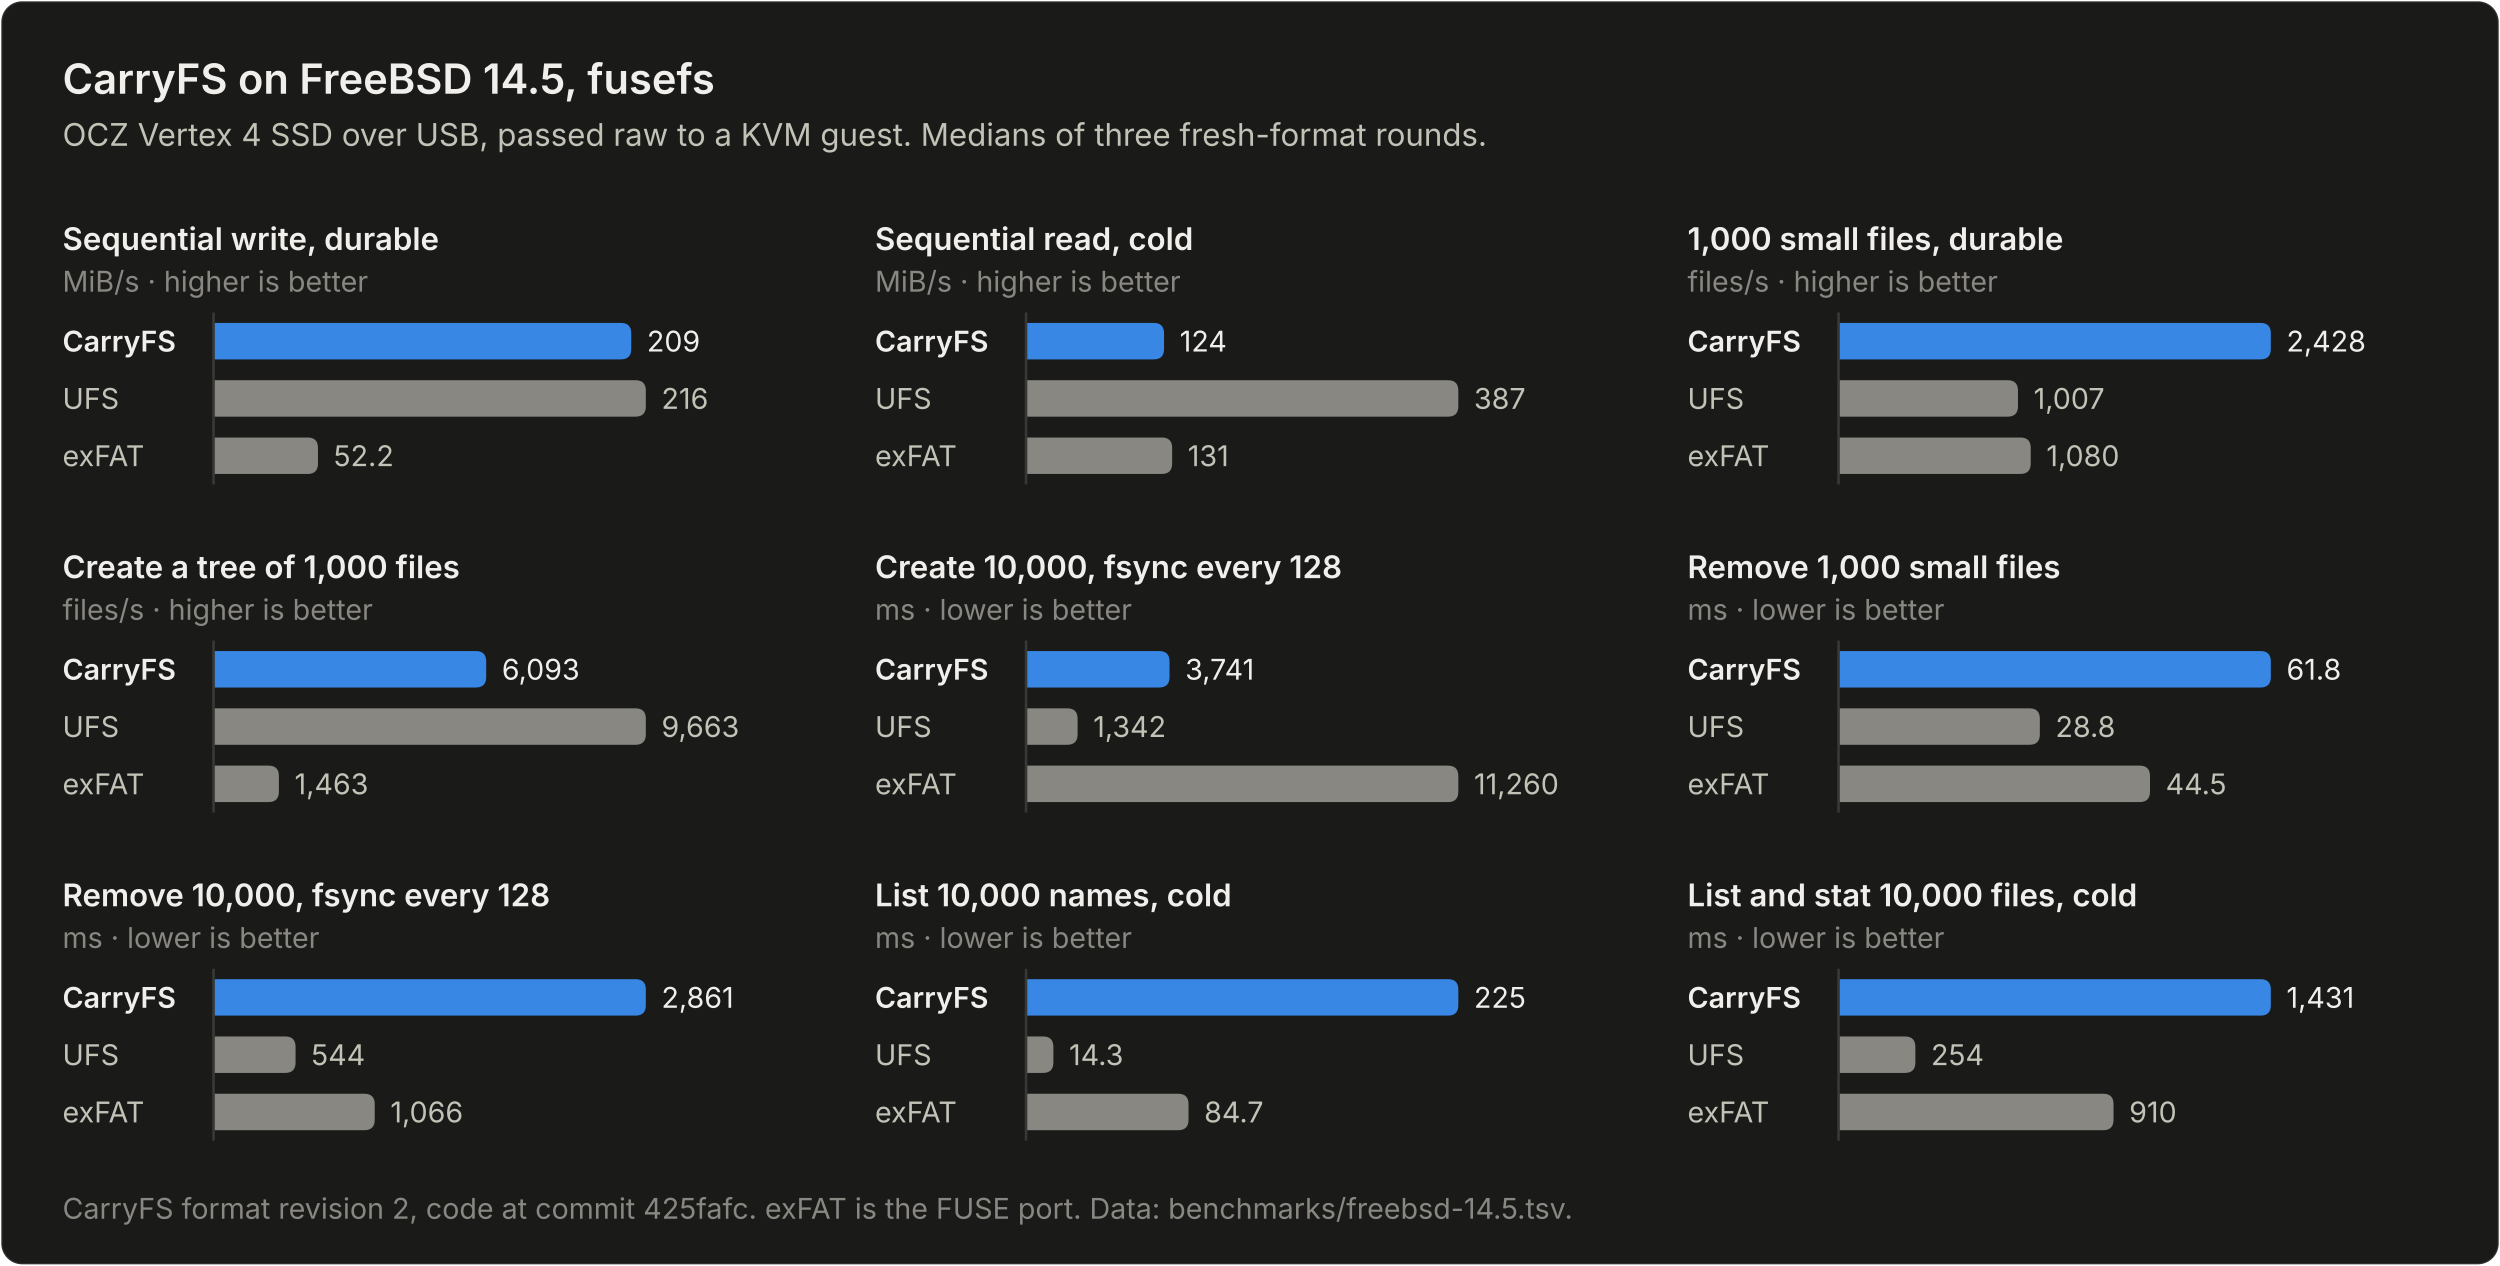
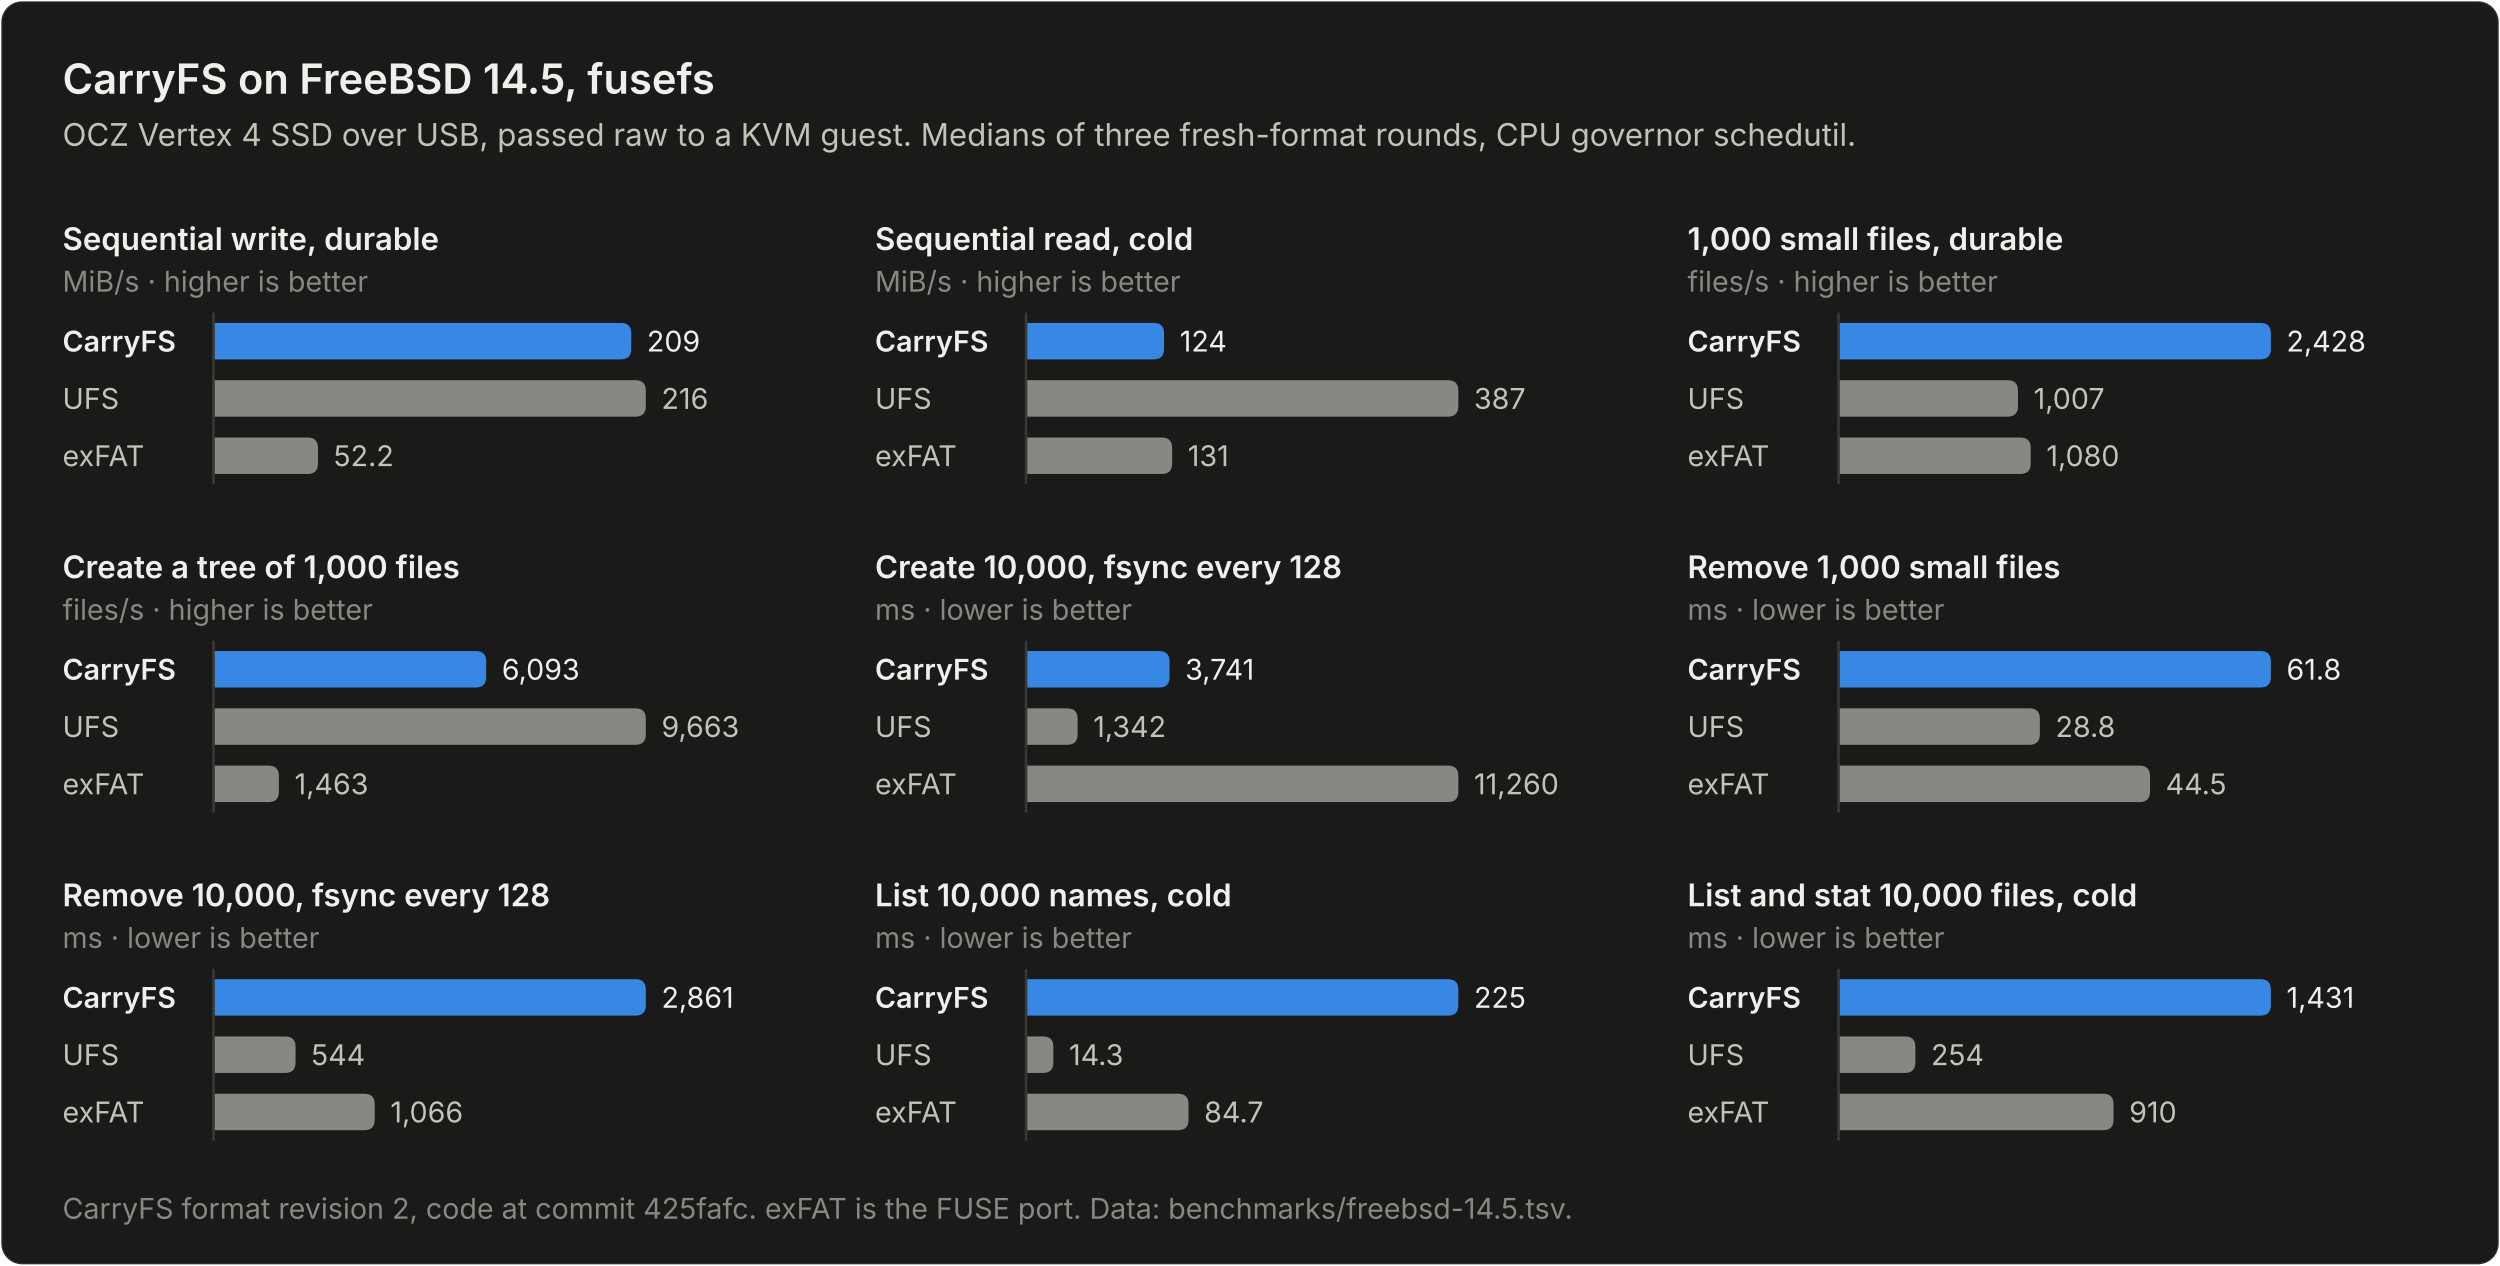
<svg xmlns="http://www.w3.org/2000/svg" viewBox="0 0 960 486" width="960" height="486" role="img" font-family="system-ui, -apple-system, 'Segoe UI', sans-serif">
  <rect x="0.5" y="0.5" width="959" height="485" rx="8" fill="#1a1a19" stroke="rgba(255,255,255,0.10)" />
  <text x="24.0" y="36.0" font-size="16" font-weight="600" text-anchor="start" fill="#f0efec">CarryFS on FreeBSD 14.5, fusefs</text>
-   <text x="24.0" y="56.0" font-size="12" font-weight="400" text-anchor="start" fill="#c3c2b7">OCZ Vertex 4 SSD over USB, passed raw to a KVM guest. Medians of three fresh-format rounds.</text>
+   <text x="24.0" y="56.0" font-size="12" font-weight="400" text-anchor="start" fill="#c3c2b7">OCZ Vertex 4 SSD over USB, passed raw to a KVM guest. Medians of three fresh-format rounds, CPU governor schedutil.</text>
  <text x="24.0" y="96.0" font-size="12" font-weight="600" text-anchor="start" fill="#f0efec">Sequential write, durable</text>
  <text x="24.0" y="112.0" font-size="11" font-weight="400" text-anchor="start" fill="#898781">MiB/s · higher is better</text>
  <text x="24.0" y="135.0" font-size="11" font-weight="600" text-anchor="start" fill="#f0efec">CarryFS</text>
  <path fill="#3987e5" d="M82.0,124.0H238.4Q242.4,124.0 242.4,128.0V134.0Q242.4,138.0 238.4,138.0H82.0Z" />
  <text x="248.4" y="135.0" font-size="11" font-weight="400" text-anchor="start" fill="#f0efec">209</text>
  <text x="24.0" y="157.0" font-size="11" font-weight="400" text-anchor="start" fill="#c3c2b7">UFS</text>
  <path fill="#898781" d="M82.0,146.0H244.0Q248.0,146.0 248.0,150.0V156.0Q248.0,160.0 244.0,160.0H82.0Z" />
  <text x="254.0" y="157.0" font-size="11" font-weight="400" text-anchor="start" fill="#c3c2b7">216</text>
  <text x="24.0" y="179.0" font-size="11" font-weight="400" text-anchor="start" fill="#c3c2b7">exFAT</text>
  <path fill="#898781" d="M82.0,168.0H118.1Q122.1,168.0 122.1,172.0V178.0Q122.1,182.0 118.1,182.0H82.0Z" />
  <text x="128.1" y="179.0" font-size="11" font-weight="400" text-anchor="start" fill="#c3c2b7">52.2</text>
  <line x1="82.0" x2="82.0" y1="120.0" y2="186.0" stroke="#383835" />
  <text x="336.0" y="96.0" font-size="12" font-weight="600" text-anchor="start" fill="#f0efec">Sequential read, cold</text>
  <text x="336.0" y="112.0" font-size="11" font-weight="400" text-anchor="start" fill="#898781">MiB/s · higher is better</text>
  <text x="336.0" y="135.0" font-size="11" font-weight="600" text-anchor="start" fill="#f0efec">CarryFS</text>
  <path fill="#3987e5" d="M394.0,124.0H443.0Q447.0,124.0 447.0,128.0V134.0Q447.0,138.0 443.0,138.0H394.0Z" />
  <text x="453.0" y="135.0" font-size="11" font-weight="400" text-anchor="start" fill="#f0efec">124</text>
  <text x="336.0" y="157.0" font-size="11" font-weight="400" text-anchor="start" fill="#c3c2b7">UFS</text>
  <path fill="#898781" d="M394.0,146.0H556.0Q560.0,146.0 560.0,150.0V156.0Q560.0,160.0 556.0,160.0H394.0Z" />
  <text x="566.0" y="157.0" font-size="11" font-weight="400" text-anchor="start" fill="#c3c2b7">387</text>
  <text x="336.0" y="179.0" font-size="11" font-weight="400" text-anchor="start" fill="#c3c2b7">exFAT</text>
  <path fill="#898781" d="M394.0,168.0H446.1Q450.1,168.0 450.1,172.0V178.0Q450.1,182.0 446.1,182.0H394.0Z" />
  <text x="456.1" y="179.0" font-size="11" font-weight="400" text-anchor="start" fill="#c3c2b7">131</text>
  <line x1="394.0" x2="394.0" y1="120.0" y2="186.0" stroke="#383835" />
  <text x="648.0" y="96.0" font-size="12" font-weight="600" text-anchor="start" fill="#f0efec">1,000 small files, durable</text>
  <text x="648.0" y="112.0" font-size="11" font-weight="400" text-anchor="start" fill="#898781">files/s · higher is better</text>
  <text x="648.0" y="135.0" font-size="11" font-weight="600" text-anchor="start" fill="#f0efec">CarryFS</text>
  <path fill="#3987e5" d="M706.0,124.0H868.0Q872.0,124.0 872.0,128.0V134.0Q872.0,138.0 868.0,138.0H706.0Z" />
  <text x="878.0" y="135.0" font-size="11" font-weight="400" text-anchor="start" fill="#f0efec">2,428</text>
  <text x="648.0" y="157.0" font-size="11" font-weight="400" text-anchor="start" fill="#c3c2b7">UFS</text>
  <path fill="#898781" d="M706.0,146.0H770.9Q774.9,146.0 774.9,150.0V156.0Q774.9,160.0 770.9,160.0H706.0Z" />
  <text x="780.9" y="157.0" font-size="11" font-weight="400" text-anchor="start" fill="#c3c2b7">1,007</text>
  <text x="648.0" y="179.0" font-size="11" font-weight="400" text-anchor="start" fill="#c3c2b7">exFAT</text>
  <path fill="#898781" d="M706.0,168.0H775.8Q779.8,168.0 779.8,172.0V178.0Q779.8,182.0 775.8,182.0H706.0Z" />
  <text x="785.8" y="179.0" font-size="11" font-weight="400" text-anchor="start" fill="#c3c2b7">1,080</text>
  <line x1="706.0" x2="706.0" y1="120.0" y2="186.0" stroke="#383835" />
  <text x="24.0" y="222.0" font-size="12" font-weight="600" text-anchor="start" fill="#f0efec">Create a tree of 1,000 files</text>
  <text x="24.0" y="238.0" font-size="11" font-weight="400" text-anchor="start" fill="#898781">files/s · higher is better</text>
  <text x="24.0" y="261.0" font-size="11" font-weight="600" text-anchor="start" fill="#f0efec">CarryFS</text>
  <path fill="#3987e5" d="M82.0,250.0H182.7Q186.7,250.0 186.7,254.0V260.0Q186.7,264.0 182.7,264.0H82.0Z" />
  <text x="192.7" y="261.0" font-size="11" font-weight="400" text-anchor="start" fill="#f0efec">6,093</text>
  <text x="24.0" y="283.0" font-size="11" font-weight="400" text-anchor="start" fill="#c3c2b7">UFS</text>
  <path fill="#898781" d="M82.0,272.0H244.0Q248.0,272.0 248.0,276.0V282.0Q248.0,286.0 244.0,286.0H82.0Z" />
  <text x="254.0" y="283.0" font-size="11" font-weight="400" text-anchor="start" fill="#c3c2b7">9,663</text>
  <text x="24.0" y="305.0" font-size="11" font-weight="400" text-anchor="start" fill="#c3c2b7">exFAT</text>
  <path fill="#898781" d="M82.0,294.0H103.1Q107.1,294.0 107.1,298.0V304.0Q107.1,308.0 103.1,308.0H82.0Z" />
  <text x="113.1" y="305.0" font-size="11" font-weight="400" text-anchor="start" fill="#c3c2b7">1,463</text>
  <line x1="82.0" x2="82.0" y1="246.0" y2="312.0" stroke="#383835" />
  <text x="336.0" y="222.0" font-size="12" font-weight="600" text-anchor="start" fill="#f0efec">Create 10,000, fsync every 128</text>
  <text x="336.0" y="238.0" font-size="11" font-weight="400" text-anchor="start" fill="#898781">ms · lower is better</text>
  <text x="336.0" y="261.0" font-size="11" font-weight="600" text-anchor="start" fill="#f0efec">CarryFS</text>
  <path fill="#3987e5" d="M394.0,250.0H445.1Q449.1,250.0 449.1,254.0V260.0Q449.1,264.0 445.1,264.0H394.0Z" />
  <text x="455.1" y="261.0" font-size="11" font-weight="400" text-anchor="start" fill="#f0efec">3,741</text>
  <text x="336.0" y="283.0" font-size="11" font-weight="400" text-anchor="start" fill="#c3c2b7">UFS</text>
  <path fill="#898781" d="M394.0,272.0H409.8Q413.8,272.0 413.8,276.0V282.0Q413.8,286.0 409.8,286.0H394.0Z" />
  <text x="419.8" y="283.0" font-size="11" font-weight="400" text-anchor="start" fill="#c3c2b7">1,342</text>
  <text x="336.0" y="305.0" font-size="11" font-weight="400" text-anchor="start" fill="#c3c2b7">exFAT</text>
  <path fill="#898781" d="M394.0,294.0H556.0Q560.0,294.0 560.0,298.0V304.0Q560.0,308.0 556.0,308.0H394.0Z" />
  <text x="566.0" y="305.0" font-size="11" font-weight="400" text-anchor="start" fill="#c3c2b7">11,260</text>
  <line x1="394.0" x2="394.0" y1="246.0" y2="312.0" stroke="#383835" />
  <text x="648.0" y="222.0" font-size="12" font-weight="600" text-anchor="start" fill="#f0efec">Remove 1,000 small files</text>
  <text x="648.0" y="238.0" font-size="11" font-weight="400" text-anchor="start" fill="#898781">ms · lower is better</text>
  <text x="648.0" y="261.0" font-size="11" font-weight="600" text-anchor="start" fill="#f0efec">CarryFS</text>
  <path fill="#3987e5" d="M706.0,250.0H868.0Q872.0,250.0 872.0,254.0V260.0Q872.0,264.0 868.0,264.0H706.0Z" />
  <text x="878.0" y="261.0" font-size="11" font-weight="400" text-anchor="start" fill="#f0efec">61.8</text>
  <text x="648.0" y="283.0" font-size="11" font-weight="400" text-anchor="start" fill="#c3c2b7">UFS</text>
  <path fill="#898781" d="M706.0,272.0H779.3Q783.3,272.0 783.3,276.0V282.0Q783.3,286.0 779.3,286.0H706.0Z" />
  <text x="789.3" y="283.0" font-size="11" font-weight="400" text-anchor="start" fill="#c3c2b7">28.8</text>
  <text x="648.0" y="305.0" font-size="11" font-weight="400" text-anchor="start" fill="#c3c2b7">exFAT</text>
  <path fill="#898781" d="M706.0,294.0H821.6Q825.6,294.0 825.6,298.0V304.0Q825.6,308.0 821.6,308.0H706.0Z" />
  <text x="831.6" y="305.0" font-size="11" font-weight="400" text-anchor="start" fill="#c3c2b7">44.5</text>
  <line x1="706.0" x2="706.0" y1="246.0" y2="312.0" stroke="#383835" />
  <text x="24.0" y="348.0" font-size="12" font-weight="600" text-anchor="start" fill="#f0efec">Remove 10,000, fsync every 128</text>
  <text x="24.0" y="364.0" font-size="11" font-weight="400" text-anchor="start" fill="#898781">ms · lower is better</text>
  <text x="24.0" y="387.0" font-size="11" font-weight="600" text-anchor="start" fill="#f0efec">CarryFS</text>
  <path fill="#3987e5" d="M82.0,376.0H244.0Q248.0,376.0 248.0,380.0V386.0Q248.0,390.0 244.0,390.0H82.0Z" />
  <text x="254.0" y="387.0" font-size="11" font-weight="400" text-anchor="start" fill="#f0efec">2,861</text>
  <text x="24.0" y="409.0" font-size="11" font-weight="400" text-anchor="start" fill="#c3c2b7">UFS</text>
  <path fill="#898781" d="M82.0,398.0H109.5Q113.5,398.0 113.5,402.0V408.0Q113.5,412.0 109.5,412.0H82.0Z" />
  <text x="119.5" y="409.0" font-size="11" font-weight="400" text-anchor="start" fill="#c3c2b7">544</text>
  <text x="24.0" y="431.0" font-size="11" font-weight="400" text-anchor="start" fill="#c3c2b7">exFAT</text>
  <path fill="#898781" d="M82.0,420.0H139.9Q143.9,420.0 143.9,424.0V430.0Q143.9,434.0 139.9,434.0H82.0Z" />
  <text x="149.9" y="431.0" font-size="11" font-weight="400" text-anchor="start" fill="#c3c2b7">1,066</text>
  <line x1="82.0" x2="82.0" y1="372.0" y2="438.0" stroke="#383835" />
  <text x="336.0" y="348.0" font-size="12" font-weight="600" text-anchor="start" fill="#f0efec">List 10,000 names, cold</text>
  <text x="336.0" y="364.0" font-size="11" font-weight="400" text-anchor="start" fill="#898781">ms · lower is better</text>
  <text x="336.0" y="387.0" font-size="11" font-weight="600" text-anchor="start" fill="#f0efec">CarryFS</text>
  <path fill="#3987e5" d="M394.0,376.0H556.0Q560.0,376.0 560.0,380.0V386.0Q560.0,390.0 556.0,390.0H394.0Z" />
  <text x="566.0" y="387.0" font-size="11" font-weight="400" text-anchor="start" fill="#f0efec">225</text>
  <text x="336.0" y="409.0" font-size="11" font-weight="400" text-anchor="start" fill="#c3c2b7">UFS</text>
  <path fill="#898781" d="M394.0,398.0H400.5Q404.5,398.0 404.5,402.0V408.0Q404.5,412.0 400.5,412.0H394.0Z" />
  <text x="410.5" y="409.0" font-size="11" font-weight="400" text-anchor="start" fill="#c3c2b7">14.3</text>
  <text x="336.0" y="431.0" font-size="11" font-weight="400" text-anchor="start" fill="#c3c2b7">exFAT</text>
  <path fill="#898781" d="M394.0,420.0H452.4Q456.4,420.0 456.4,424.0V430.0Q456.4,434.0 452.4,434.0H394.0Z" />
  <text x="462.4" y="431.0" font-size="11" font-weight="400" text-anchor="start" fill="#c3c2b7">84.7</text>
  <line x1="394.0" x2="394.0" y1="372.0" y2="438.0" stroke="#383835" />
  <text x="648.0" y="348.0" font-size="12" font-weight="600" text-anchor="start" fill="#f0efec">List and stat 10,000 files, cold</text>
  <text x="648.0" y="364.0" font-size="11" font-weight="400" text-anchor="start" fill="#898781">ms · lower is better</text>
  <text x="648.0" y="387.0" font-size="11" font-weight="600" text-anchor="start" fill="#f0efec">CarryFS</text>
  <path fill="#3987e5" d="M706.0,376.0H868.0Q872.0,376.0 872.0,380.0V386.0Q872.0,390.0 868.0,390.0H706.0Z" />
  <text x="878.0" y="387.0" font-size="11" font-weight="400" text-anchor="start" fill="#f0efec">1,431</text>
  <text x="648.0" y="409.0" font-size="11" font-weight="400" text-anchor="start" fill="#c3c2b7">UFS</text>
  <path fill="#898781" d="M706.0,398.0H731.5Q735.5,398.0 735.5,402.0V408.0Q735.5,412.0 731.5,412.0H706.0Z" />
  <text x="741.5" y="409.0" font-size="11" font-weight="400" text-anchor="start" fill="#c3c2b7">254</text>
  <text x="648.0" y="431.0" font-size="11" font-weight="400" text-anchor="start" fill="#c3c2b7">exFAT</text>
  <path fill="#898781" d="M706.0,420.0H807.6Q811.6,420.0 811.6,424.0V430.0Q811.6,434.0 807.6,434.0H706.0Z" />
  <text x="817.6" y="431.0" font-size="11" font-weight="400" text-anchor="start" fill="#c3c2b7">910</text>
  <line x1="706.0" x2="706.0" y1="372.0" y2="438.0" stroke="#383835" />
  <text x="24.0" y="468.0" font-size="11" font-weight="400" text-anchor="start" fill="#898781">CarryFS format revision 2, code at commit 425fafc. exFAT is the FUSE port. Data: benchmarks/freebsd-14.5.tsv.</text>
</svg>
